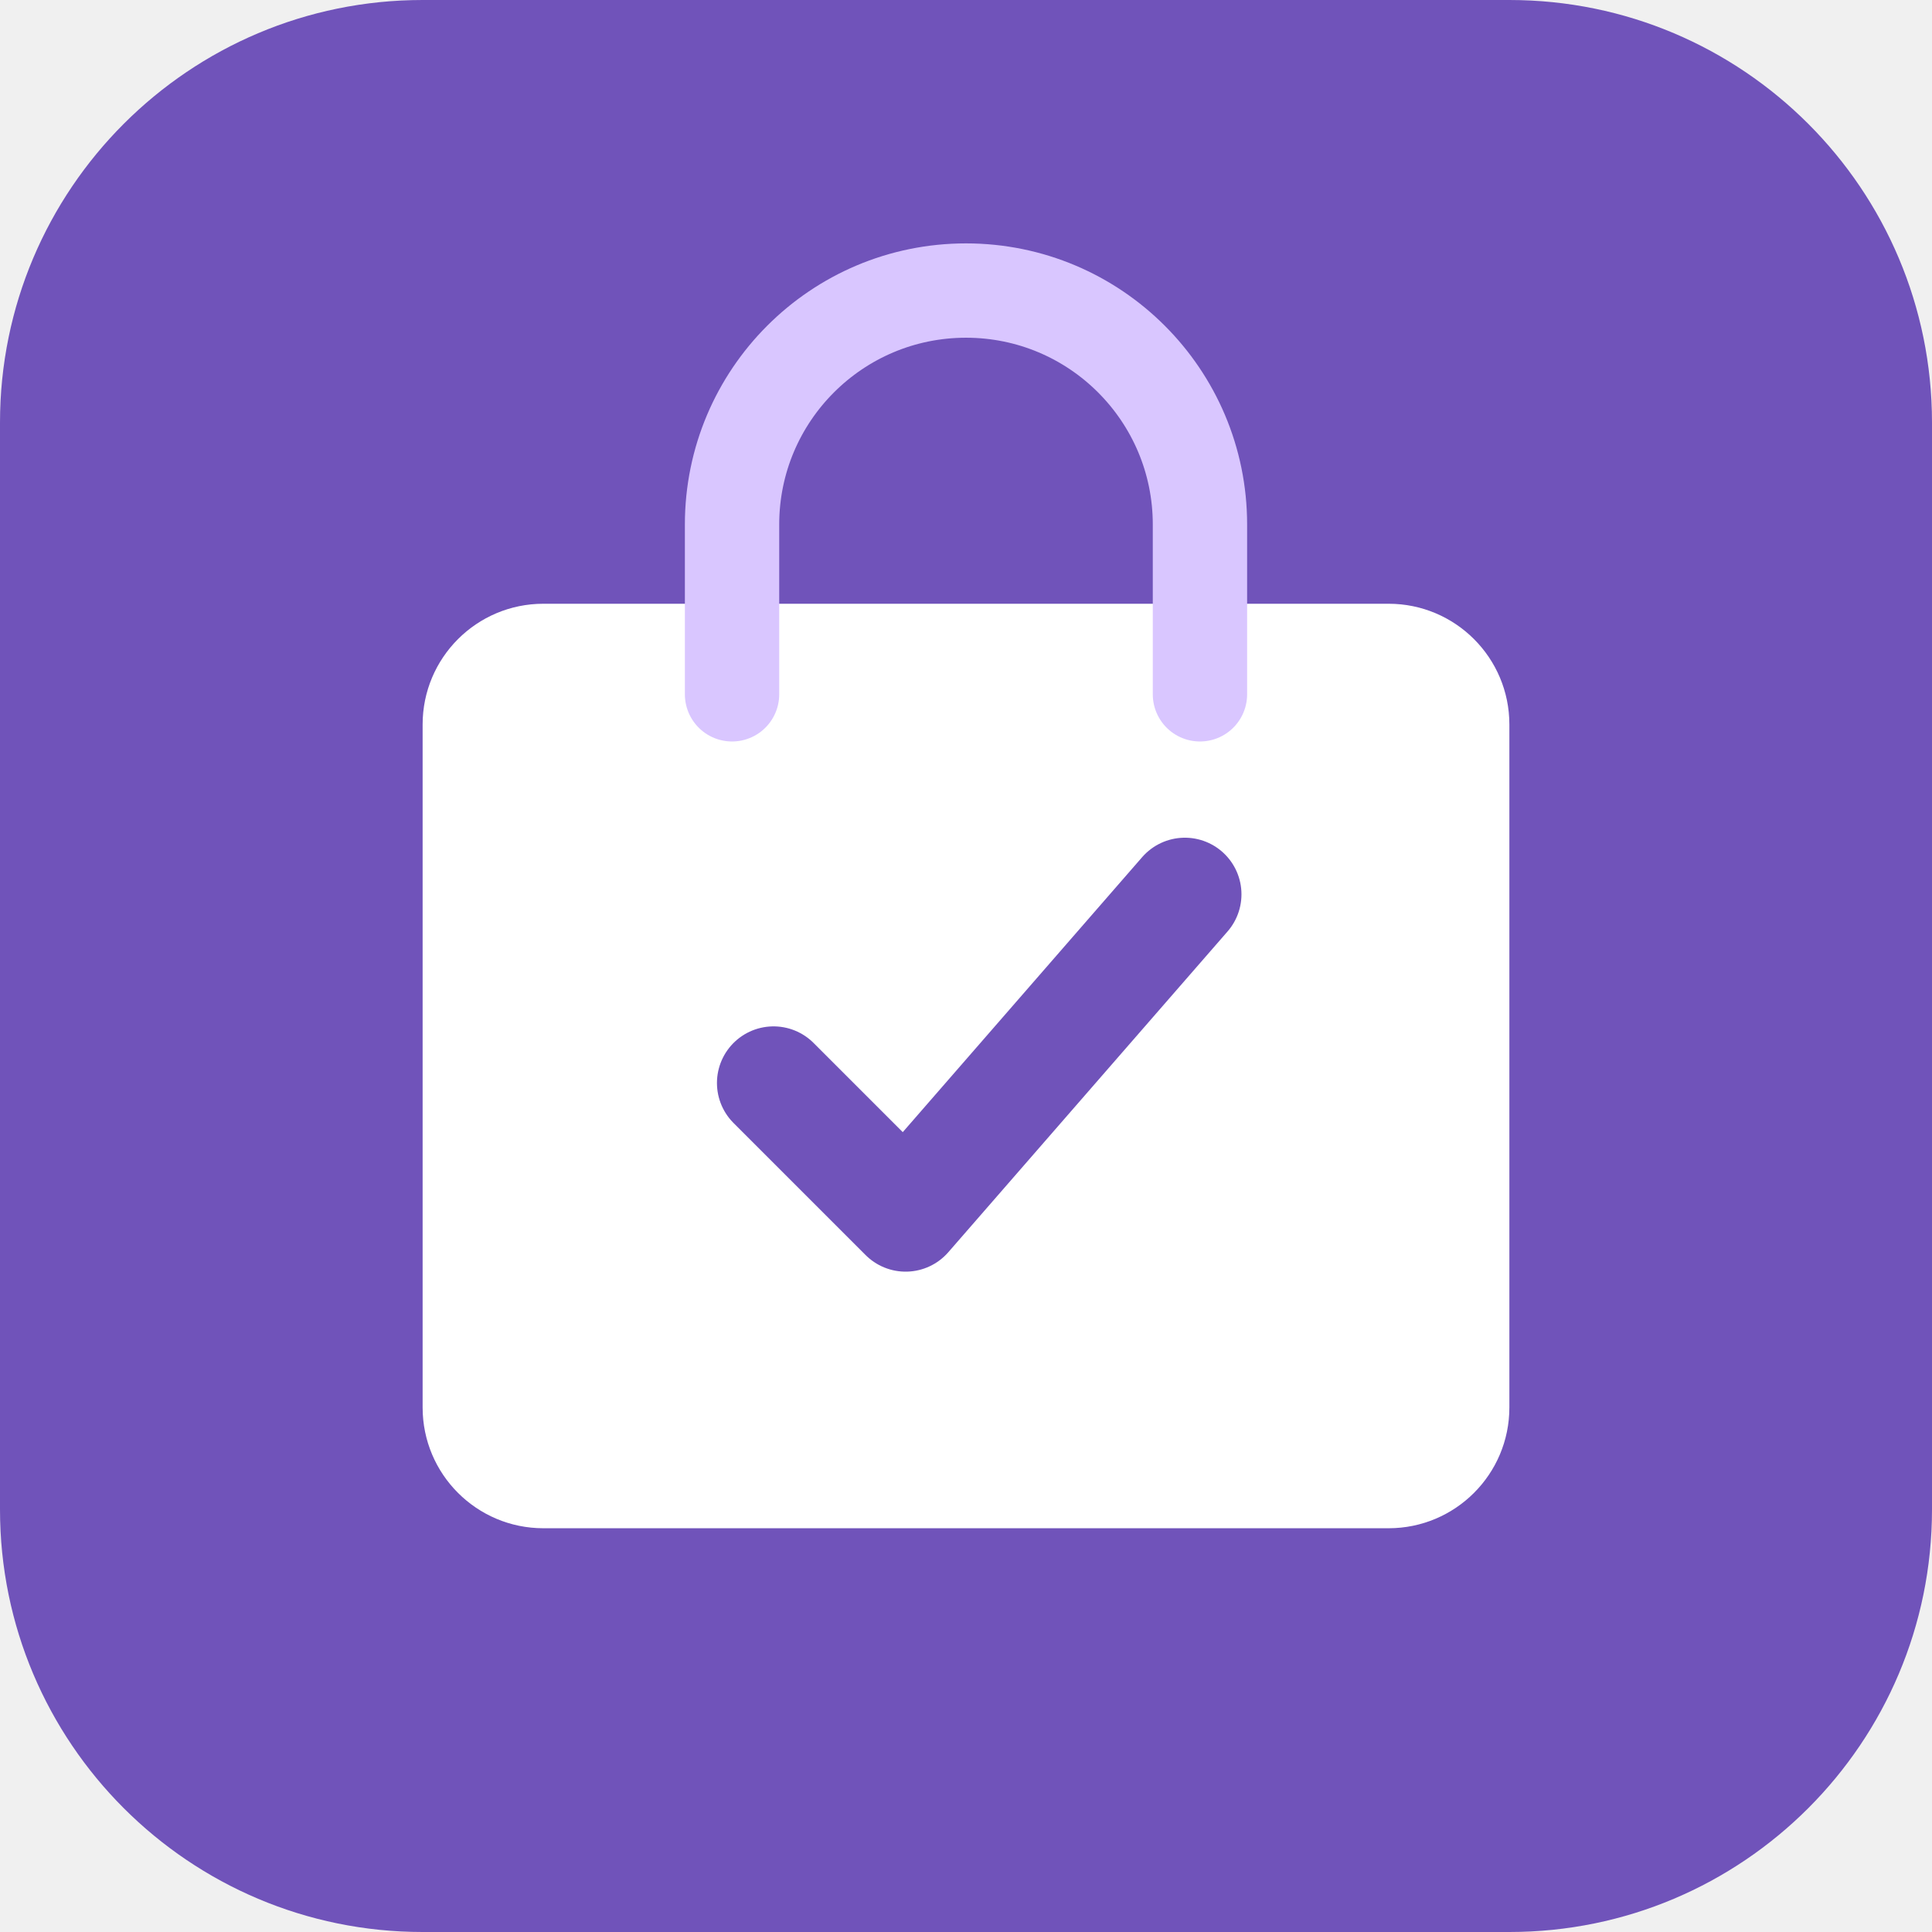
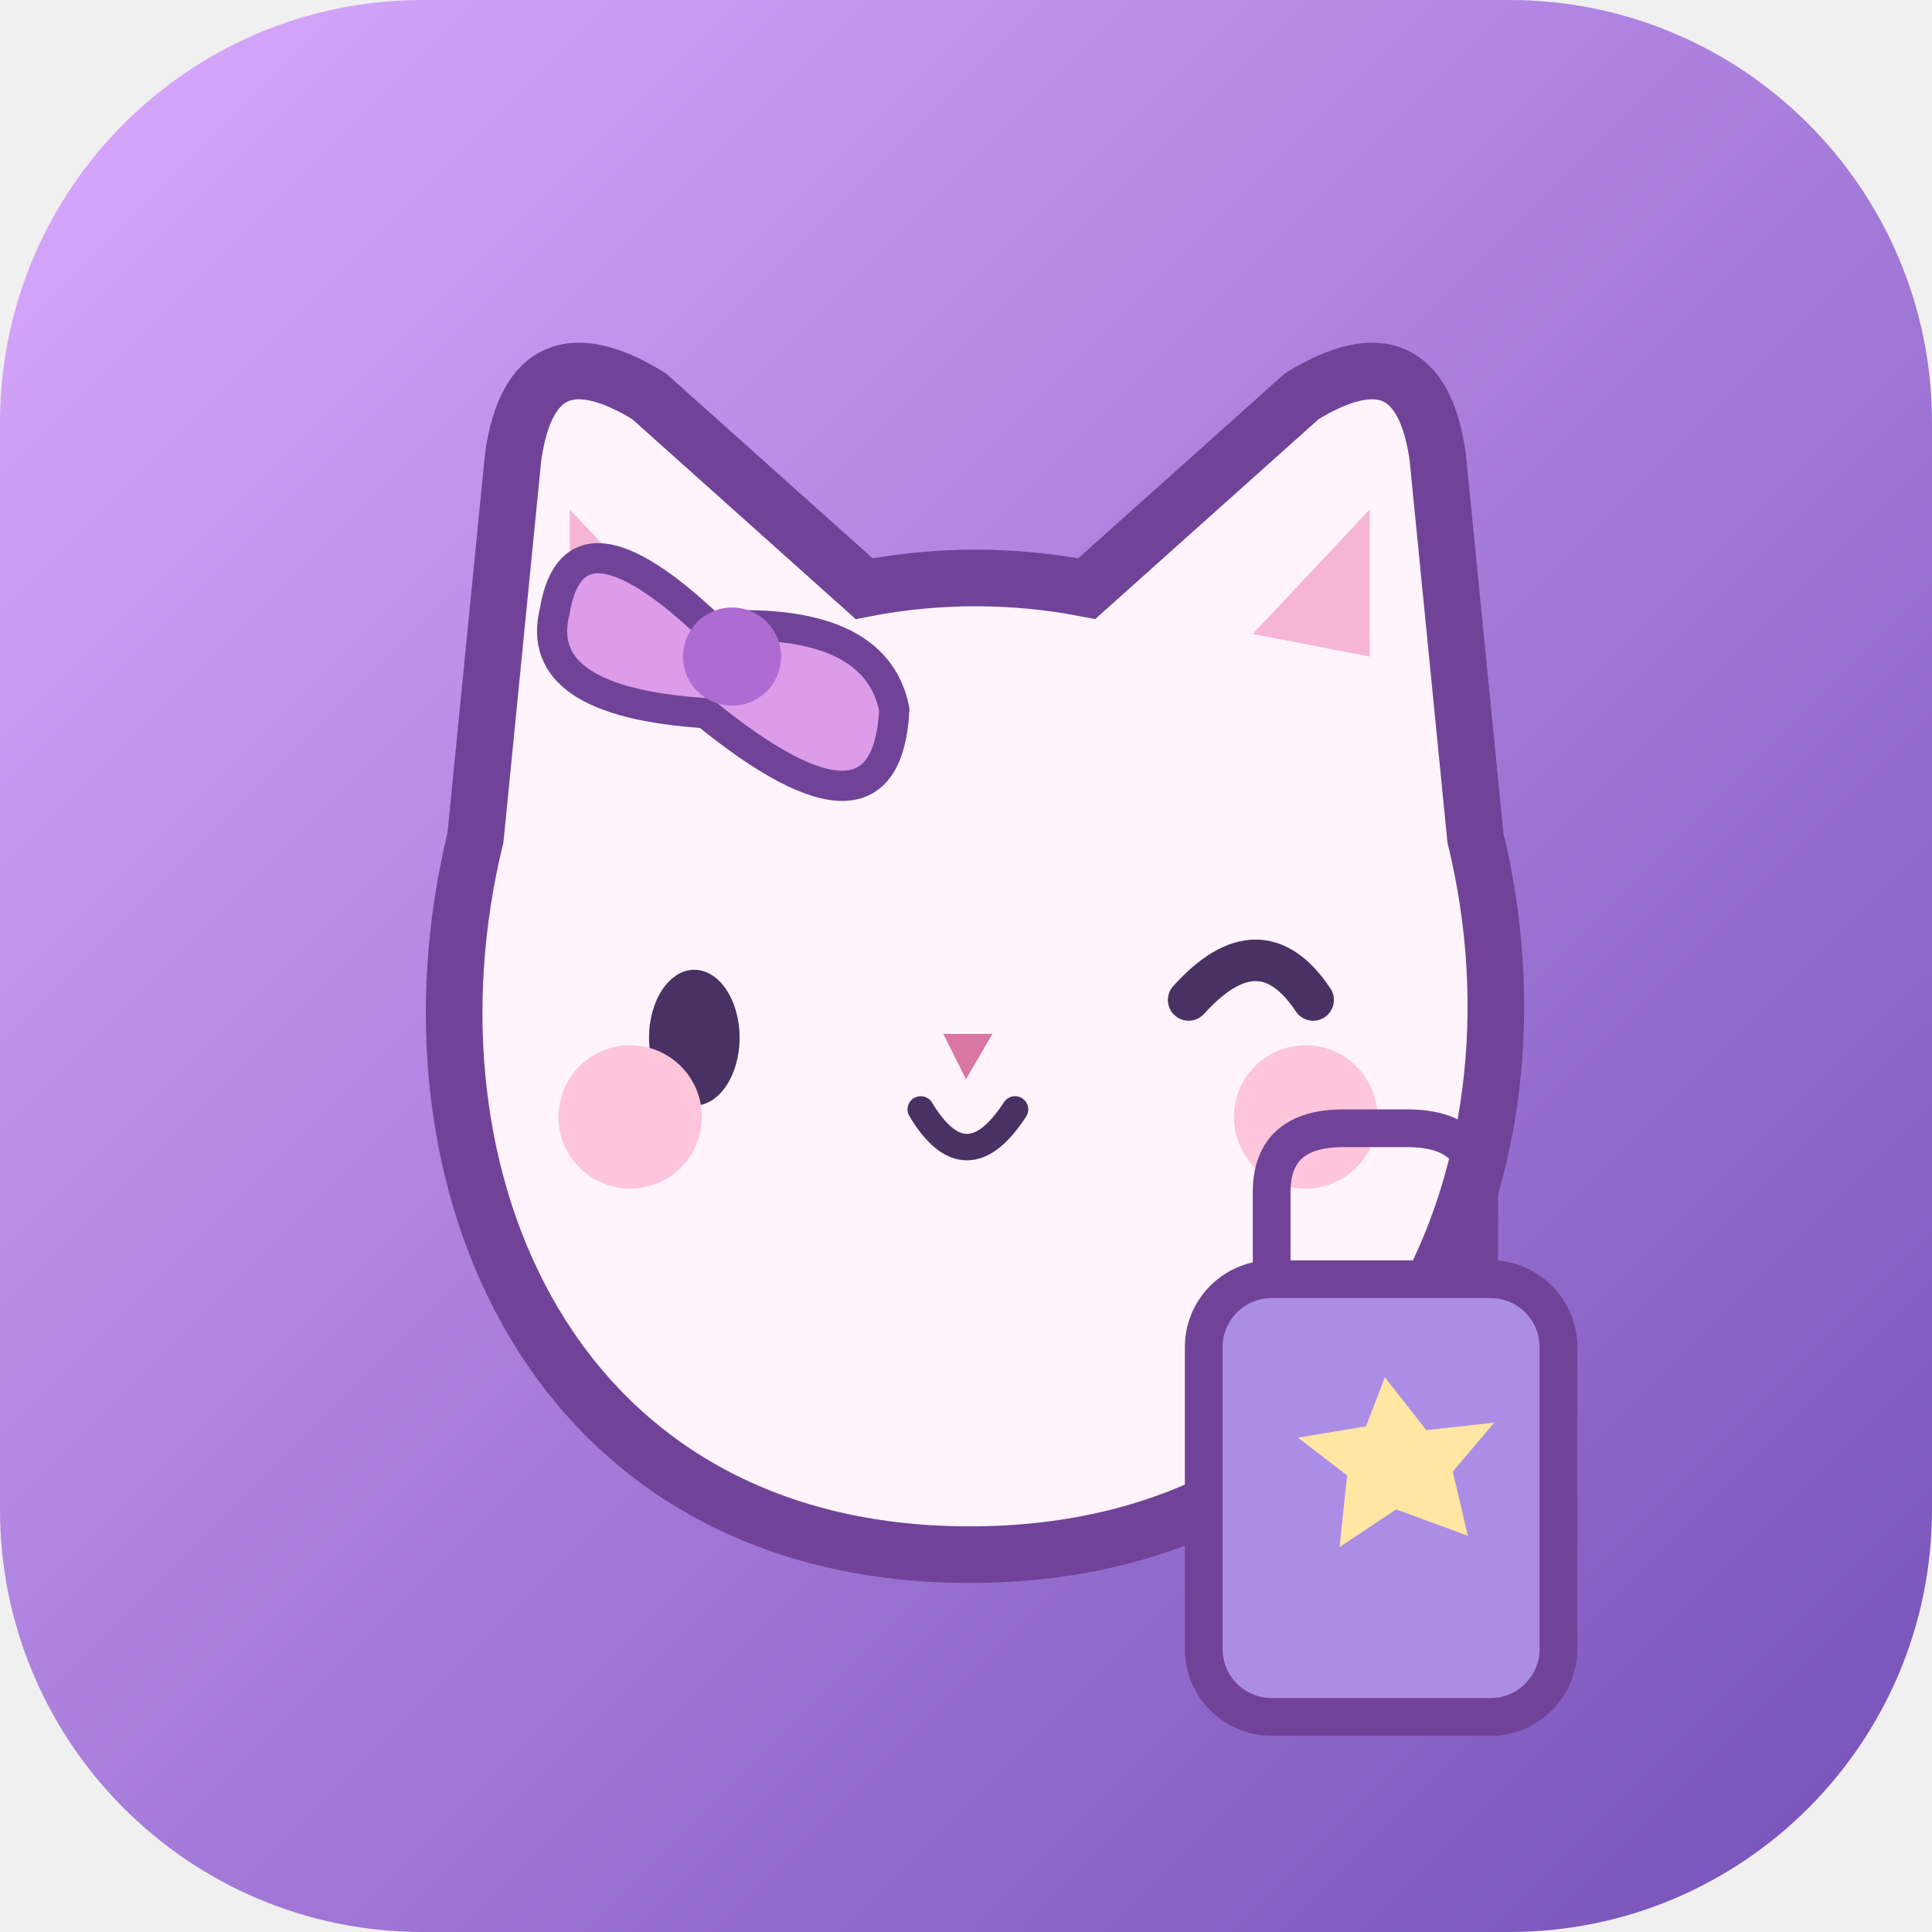
<svg xmlns="http://www.w3.org/2000/svg" viewBox="0 0 512 512">
-   <rect width="512" height="512" rx="112" fill="#7053ba" />
-   <rect x="112" y="160" width="288" height="245" rx="32" fill="#fff" />
-   <path d="M194 184v-45a62 62 0 0 1 124 0v45" fill="none" stroke="#d9c6ff" stroke-width="25" stroke-linecap="round" />
-   <path d="m205 287 35 35 74-85" fill="none" stroke="#7053ba" stroke-width="30" stroke-linecap="round" stroke-linejoin="round" />
+   <defs>
+     <linearGradient id="g" x2="1" y2="1">
+       <stop stop-color="#dbaaff" />
+       <stop offset="1" stop-color="#7450b7" />
+     </linearGradient>
+   </defs>
+   <rect width="512" height="512" rx="112" fill="url(#g)" />
+   <path d="m126 222 10-101q5-35 36-16l57 51a155 155 0 0 1 59 0l57-51q31-19 36 16l10 101c22 90-23 190-134 190S104 312 126 222Z" fill="#fff4fc" stroke="#704398" stroke-width="15" />
+   <path d="M151 174v-39l31 33Zm181-6 31-33v39Z" fill="#f7b5d5" />
+   <ellipse cx="184" cy="275" rx="12" ry="18" fill="#493163" />
+   <path d="M315 265q19-21 33 0" fill="none" stroke="#493163" stroke-width="11" stroke-linecap="round" />
+   <circle cx="167" cy="296" r="19" fill="#ffc5db" />
+   <circle cx="346" cy="296" r="19" fill="#ffc5db" />
+   <path d="m250 274 13 0-7 12Z" fill="#d976a1" />
+   <path d="M244 294q12 20 25 0" fill="none" stroke="#493163" stroke-width="7" stroke-linecap="round" />
+   <path d="M188 166q-36-34-41-4-6 24 40 27 48 39 50-1-5-25-49-22Z" fill="#dd9cea" stroke="#704398" stroke-width="8" />
+   <circle cx="194" cy="174" r="13" fill="#ae6bd2" />
+   <rect x="319" y="339" width="94" height="116" rx="18" fill="#ac8de5" stroke="#704398" stroke-width="10" />
+   <path d="M337 341v-25q0-17 19-17h17q19 0 19 17v25" fill="none" stroke="#704398" stroke-width="10" />
+   <path d="m367 365 11 14 18-2-11 13 4 17-19-7-15 10 2-19-13-10 18-3Z" fill="#ffe6a3" />
</svg>
